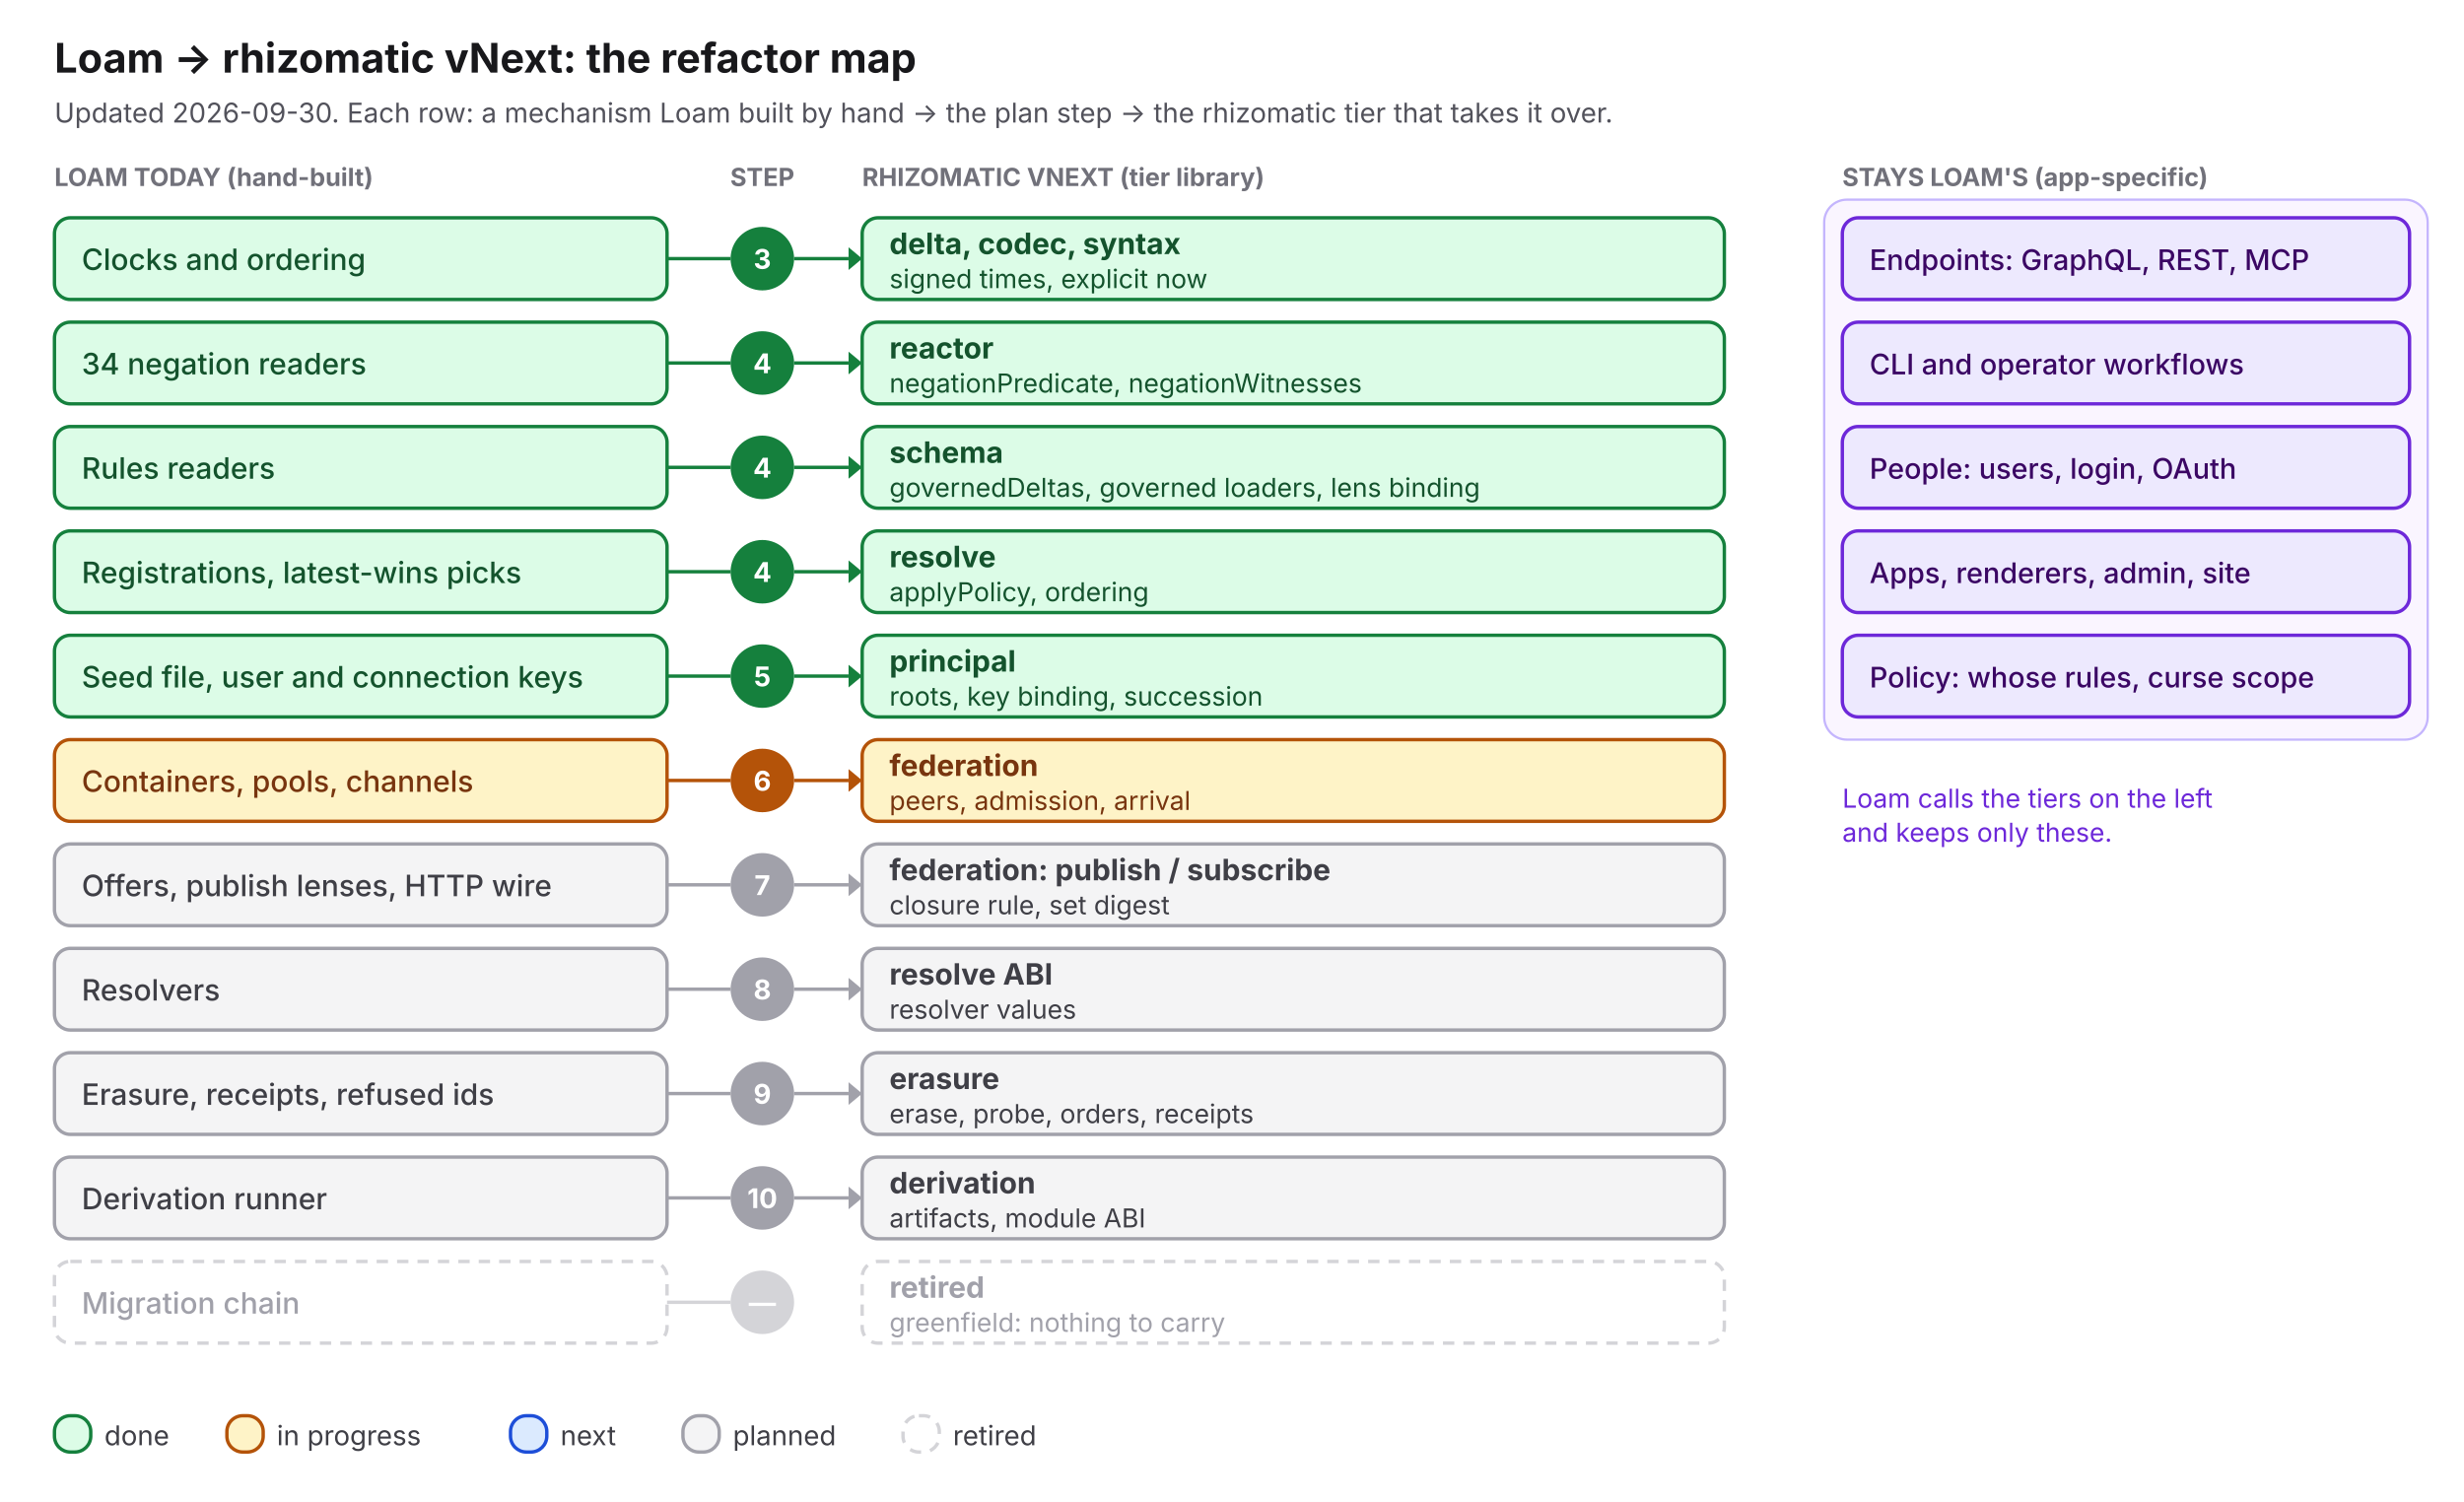
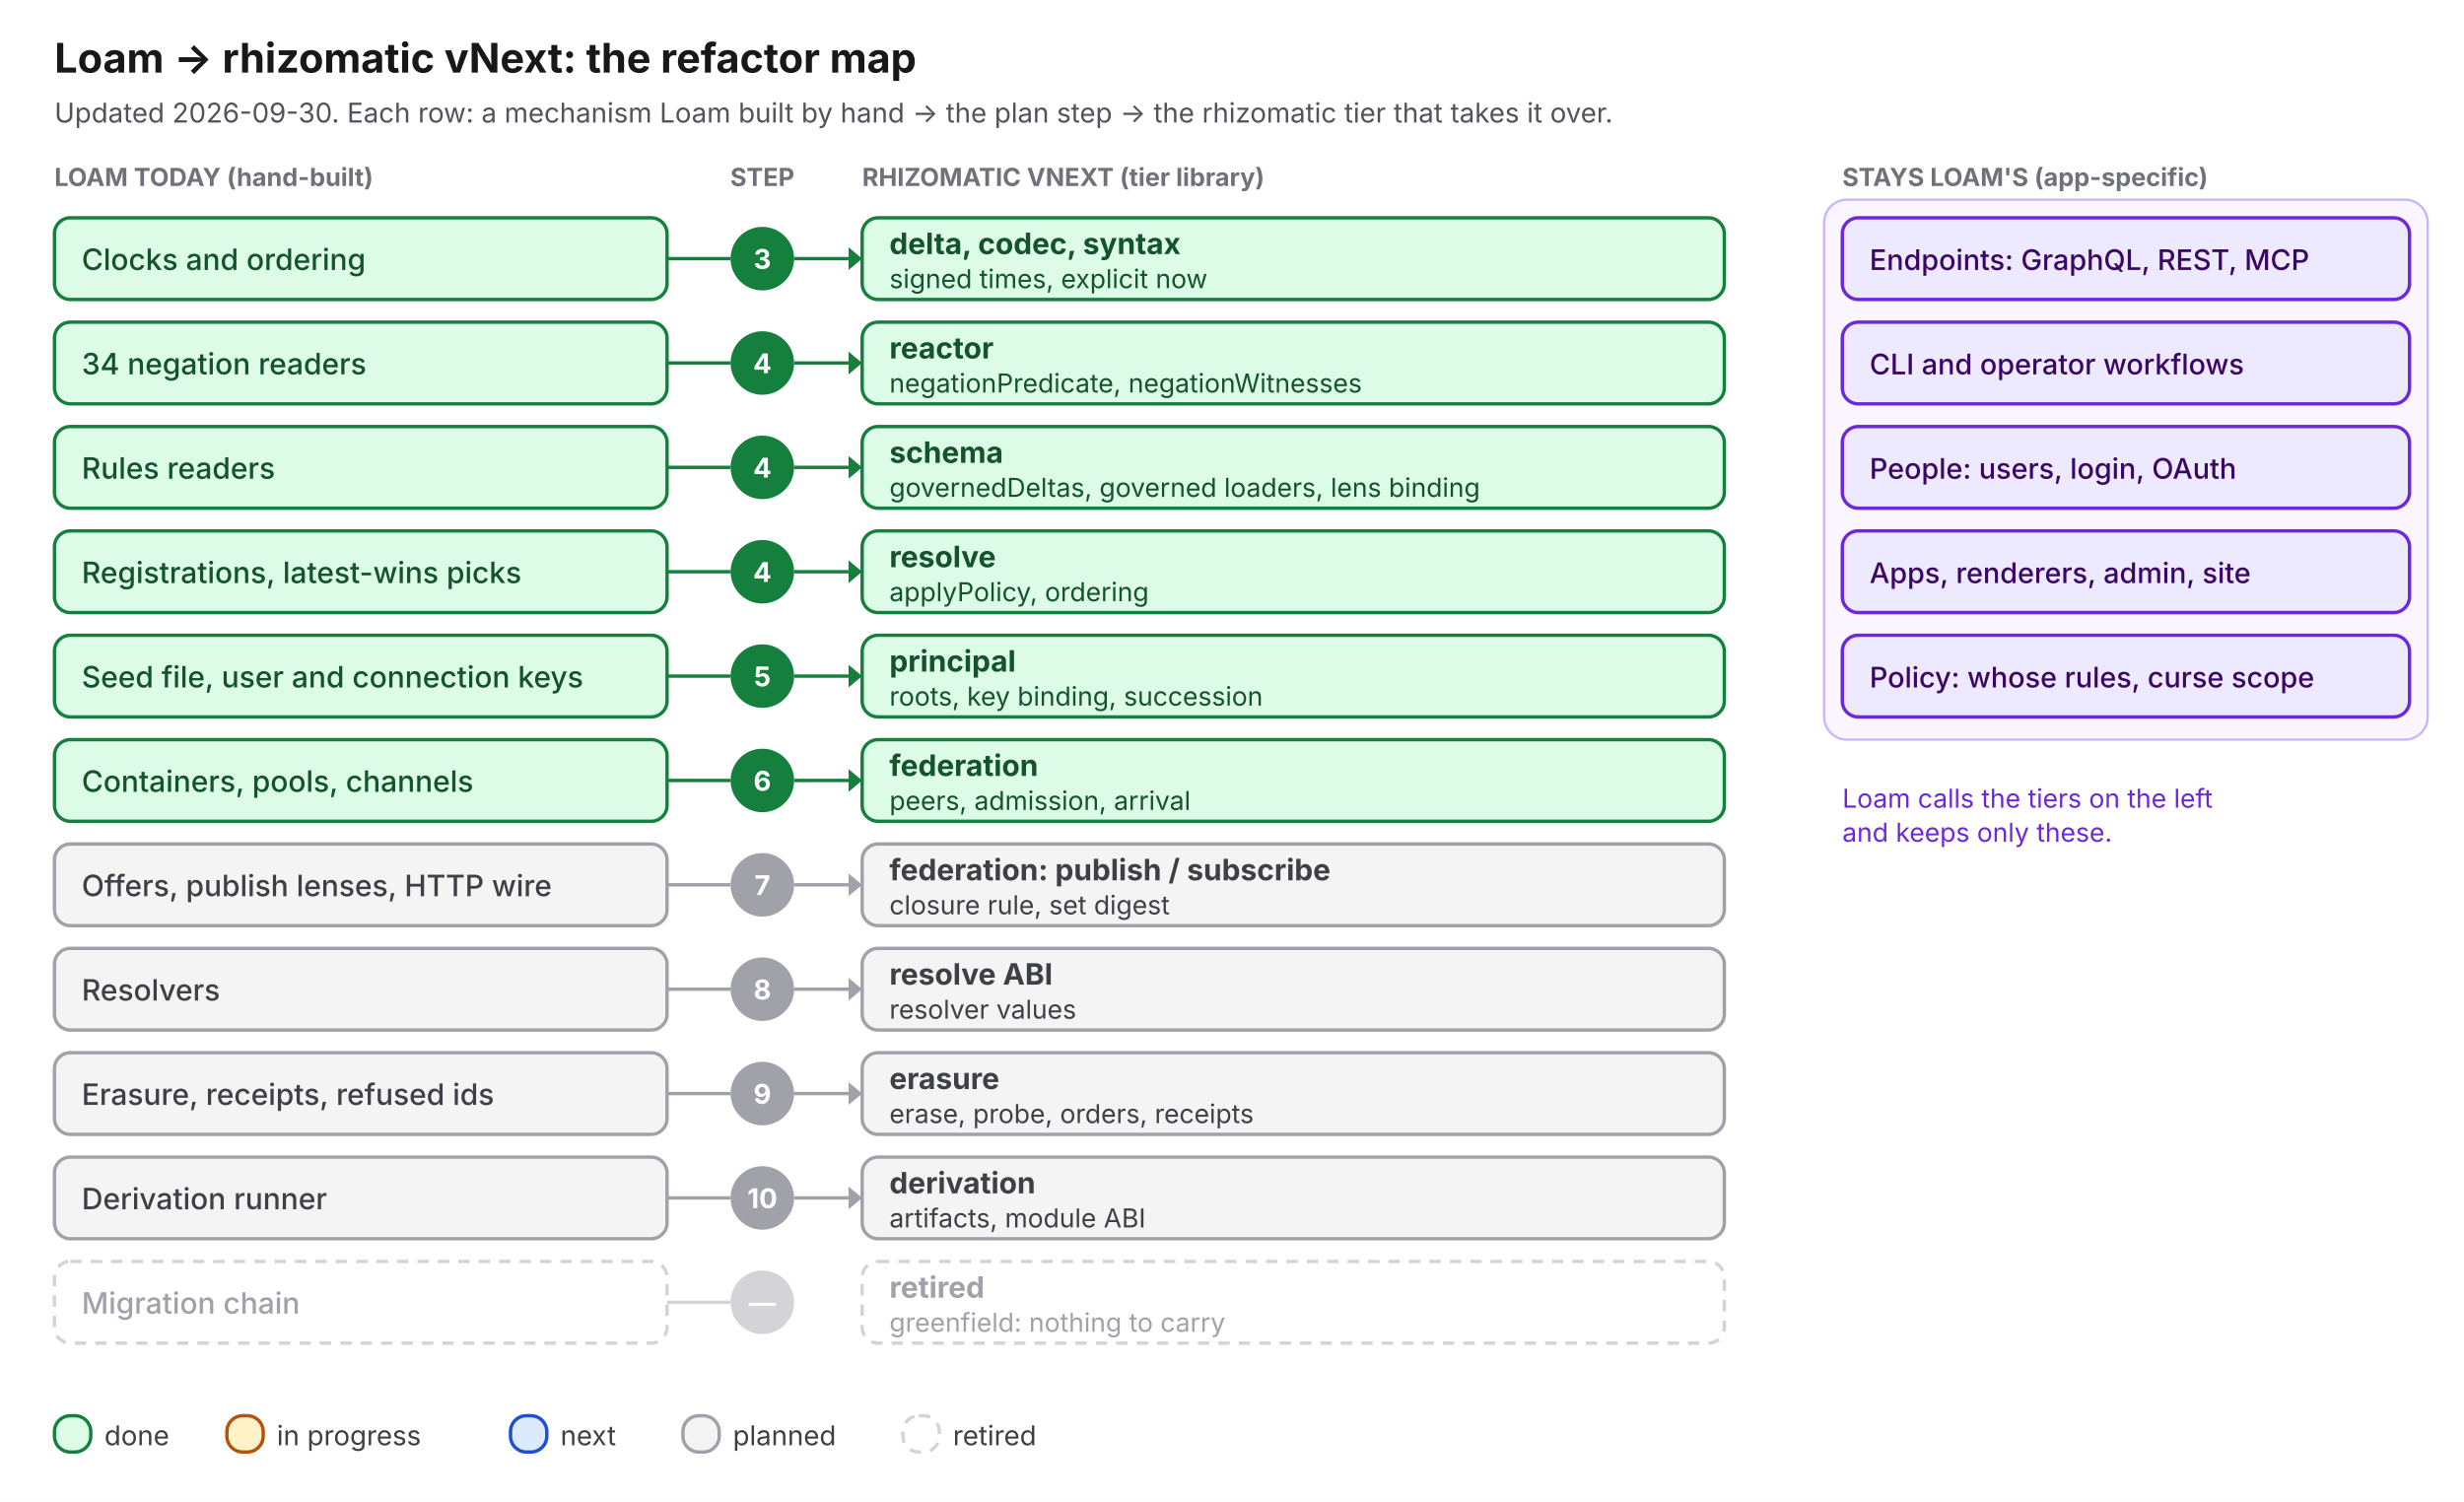
<svg xmlns="http://www.w3.org/2000/svg" width="1086" height="662" viewBox="0 0 1086 662">
  <rect width="1086" height="662" fill="#ffffff" />
  <text x="24" y="32" font-family="ui-sans-serif, system-ui, -apple-system, Segoe UI, sans-serif" font-size="18" font-weight="700" fill="#18181b" text-anchor="start">Loam → rhizomatic vNext: the refactor map</text>
  <text x="24" y="54" font-family="ui-sans-serif, system-ui, -apple-system, Segoe UI, sans-serif" font-size="12" font-weight="400" fill="#52525b" text-anchor="start">Updated 2026-09-30. Each row: a mechanism Loam built by hand → the plan step → the rhizomatic tier that takes it over.</text>
  <text x="24" y="82" font-family="ui-sans-serif, system-ui, -apple-system, Segoe UI, sans-serif" font-size="11" font-weight="700" fill="#71717a" text-anchor="start">LOAM TODAY (hand-built)</text>
  <text x="336" y="82" font-family="ui-sans-serif, system-ui, -apple-system, Segoe UI, sans-serif" font-size="11" font-weight="700" fill="#71717a" text-anchor="middle">STEP</text>
  <text x="380" y="82" font-family="ui-sans-serif, system-ui, -apple-system, Segoe UI, sans-serif" font-size="11" font-weight="700" fill="#71717a" text-anchor="start">RHIZOMATIC VNEXT (tier library)</text>
  <text x="812" y="82" font-family="ui-sans-serif, system-ui, -apple-system, Segoe UI, sans-serif" font-size="11" font-weight="700" fill="#71717a" text-anchor="start">STAYS LOAM'S (app-specific)</text>
  <rect x="24" y="96" width="270" height="36" rx="7" fill="#dcfce7" stroke="#15803d" stroke-width="1.5" />
  <text x="36" y="119" font-family="ui-sans-serif, system-ui, -apple-system, Segoe UI, sans-serif" font-size="13" font-weight="500" fill="#14532d" text-anchor="start">Clocks and ordering</text>
  <circle cx="336" cy="114" r="14" fill="#15803d" />
  <text x="336" y="118.5" font-family="ui-sans-serif, system-ui, -apple-system, Segoe UI, sans-serif" font-size="12" font-weight="700" fill="#ffffff" text-anchor="middle">3</text>
  <line x1="294" y1="114" x2="322" y2="114" stroke="#15803d" stroke-width="1.5" />
  <line x1="350" y1="114" x2="374" y2="114" stroke="#15803d" stroke-width="1.5" />
  <path d="M 374 109 L 380 114 L 374 119 Z" fill="#15803d" />
  <rect x="380" y="96" width="380" height="36" rx="7" fill="#dcfce7" stroke="#15803d" stroke-width="1.5" />
  <text x="392" y="112" font-family="ui-sans-serif, system-ui, -apple-system, Segoe UI, sans-serif" font-size="13" font-weight="700" fill="#14532d" text-anchor="start">delta, codec, syntax</text>
  <text x="392" y="127" font-family="ui-sans-serif, system-ui, -apple-system, Segoe UI, sans-serif" font-size="11.5" font-weight="400" fill="#14532d" text-anchor="start">signed times, explicit now</text>
  <rect x="24" y="142" width="270" height="36" rx="7" fill="#dcfce7" stroke="#15803d" stroke-width="1.5" />
  <text x="36" y="165" font-family="ui-sans-serif, system-ui, -apple-system, Segoe UI, sans-serif" font-size="13" font-weight="500" fill="#14532d" text-anchor="start">34 negation readers</text>
  <circle cx="336" cy="160" r="14" fill="#15803d" />
  <text x="336" y="164.5" font-family="ui-sans-serif, system-ui, -apple-system, Segoe UI, sans-serif" font-size="12" font-weight="700" fill="#ffffff" text-anchor="middle">4</text>
  <line x1="294" y1="160" x2="322" y2="160" stroke="#15803d" stroke-width="1.5" />
  <line x1="350" y1="160" x2="374" y2="160" stroke="#15803d" stroke-width="1.5" />
  <path d="M 374 155 L 380 160 L 374 165 Z" fill="#15803d" />
  <rect x="380" y="142" width="380" height="36" rx="7" fill="#dcfce7" stroke="#15803d" stroke-width="1.5" />
  <text x="392" y="158" font-family="ui-sans-serif, system-ui, -apple-system, Segoe UI, sans-serif" font-size="13" font-weight="700" fill="#14532d" text-anchor="start">reactor</text>
  <text x="392" y="173" font-family="ui-sans-serif, system-ui, -apple-system, Segoe UI, sans-serif" font-size="11.5" font-weight="400" fill="#14532d" text-anchor="start">negationPredicate, negationWitnesses</text>
  <rect x="24" y="188" width="270" height="36" rx="7" fill="#dcfce7" stroke="#15803d" stroke-width="1.5" />
  <text x="36" y="211" font-family="ui-sans-serif, system-ui, -apple-system, Segoe UI, sans-serif" font-size="13" font-weight="500" fill="#14532d" text-anchor="start">Rules readers</text>
  <circle cx="336" cy="206" r="14" fill="#15803d" />
  <text x="336" y="210.5" font-family="ui-sans-serif, system-ui, -apple-system, Segoe UI, sans-serif" font-size="12" font-weight="700" fill="#ffffff" text-anchor="middle">4</text>
  <line x1="294" y1="206" x2="322" y2="206" stroke="#15803d" stroke-width="1.5" />
  <line x1="350" y1="206" x2="374" y2="206" stroke="#15803d" stroke-width="1.5" />
  <path d="M 374 201 L 380 206 L 374 211 Z" fill="#15803d" />
  <rect x="380" y="188" width="380" height="36" rx="7" fill="#dcfce7" stroke="#15803d" stroke-width="1.5" />
  <text x="392" y="204" font-family="ui-sans-serif, system-ui, -apple-system, Segoe UI, sans-serif" font-size="13" font-weight="700" fill="#14532d" text-anchor="start">schema</text>
  <text x="392" y="219" font-family="ui-sans-serif, system-ui, -apple-system, Segoe UI, sans-serif" font-size="11.5" font-weight="400" fill="#14532d" text-anchor="start">governedDeltas, governed loaders, lens binding</text>
  <rect x="24" y="234" width="270" height="36" rx="7" fill="#dcfce7" stroke="#15803d" stroke-width="1.5" />
  <text x="36" y="257" font-family="ui-sans-serif, system-ui, -apple-system, Segoe UI, sans-serif" font-size="13" font-weight="500" fill="#14532d" text-anchor="start">Registrations, latest-wins picks</text>
  <circle cx="336" cy="252" r="14" fill="#15803d" />
  <text x="336" y="256.5" font-family="ui-sans-serif, system-ui, -apple-system, Segoe UI, sans-serif" font-size="12" font-weight="700" fill="#ffffff" text-anchor="middle">4</text>
  <line x1="294" y1="252" x2="322" y2="252" stroke="#15803d" stroke-width="1.5" />
  <line x1="350" y1="252" x2="374" y2="252" stroke="#15803d" stroke-width="1.5" />
  <path d="M 374 247 L 380 252 L 374 257 Z" fill="#15803d" />
  <rect x="380" y="234" width="380" height="36" rx="7" fill="#dcfce7" stroke="#15803d" stroke-width="1.5" />
  <text x="392" y="250" font-family="ui-sans-serif, system-ui, -apple-system, Segoe UI, sans-serif" font-size="13" font-weight="700" fill="#14532d" text-anchor="start">resolve</text>
  <text x="392" y="265" font-family="ui-sans-serif, system-ui, -apple-system, Segoe UI, sans-serif" font-size="11.5" font-weight="400" fill="#14532d" text-anchor="start">applyPolicy, ordering</text>
  <rect x="24" y="280" width="270" height="36" rx="7" fill="#dcfce7" stroke="#15803d" stroke-width="1.5" />
  <text x="36" y="303" font-family="ui-sans-serif, system-ui, -apple-system, Segoe UI, sans-serif" font-size="13" font-weight="500" fill="#14532d" text-anchor="start">Seed file, user and connection keys</text>
  <circle cx="336" cy="298" r="14" fill="#15803d" />
  <text x="336" y="302.5" font-family="ui-sans-serif, system-ui, -apple-system, Segoe UI, sans-serif" font-size="12" font-weight="700" fill="#ffffff" text-anchor="middle">5</text>
  <line x1="294" y1="298" x2="322" y2="298" stroke="#15803d" stroke-width="1.5" />
  <line x1="350" y1="298" x2="374" y2="298" stroke="#15803d" stroke-width="1.5" />
  <path d="M 374 293 L 380 298 L 374 303 Z" fill="#15803d" />
  <rect x="380" y="280" width="380" height="36" rx="7" fill="#dcfce7" stroke="#15803d" stroke-width="1.5" />
  <text x="392" y="296" font-family="ui-sans-serif, system-ui, -apple-system, Segoe UI, sans-serif" font-size="13" font-weight="700" fill="#14532d" text-anchor="start">principal</text>
  <text x="392" y="311" font-family="ui-sans-serif, system-ui, -apple-system, Segoe UI, sans-serif" font-size="11.5" font-weight="400" fill="#14532d" text-anchor="start">roots, key binding, succession</text>
-   <rect x="24" y="326" width="270" height="36" rx="7" fill="#fef3c7" stroke="#b45309" stroke-width="1.5" />
-   <text x="36" y="349" font-family="ui-sans-serif, system-ui, -apple-system, Segoe UI, sans-serif" font-size="13" font-weight="500" fill="#78350f" text-anchor="start">Containers, pools, channels</text>
-   <circle cx="336" cy="344" r="14" fill="#b45309" />
+   <rect x="24" y="326" width="270" height="36" rx="7" fill="#dcfce7" stroke="#15803d" stroke-width="1.5" />
+   <text x="36" y="349" font-family="ui-sans-serif, system-ui, -apple-system, Segoe UI, sans-serif" font-size="13" font-weight="500" fill="#14532d" text-anchor="start">Containers, pools, channels</text>
+   <circle cx="336" cy="344" r="14" fill="#15803d" />
  <text x="336" y="348.5" font-family="ui-sans-serif, system-ui, -apple-system, Segoe UI, sans-serif" font-size="12" font-weight="700" fill="#ffffff" text-anchor="middle">6</text>
-   <line x1="294" y1="344" x2="322" y2="344" stroke="#b45309" stroke-width="1.5" />
-   <line x1="350" y1="344" x2="374" y2="344" stroke="#b45309" stroke-width="1.5" />
-   <path d="M 374 339 L 380 344 L 374 349 Z" fill="#b45309" />
-   <rect x="380" y="326" width="380" height="36" rx="7" fill="#fef3c7" stroke="#b45309" stroke-width="1.5" />
-   <text x="392" y="342" font-family="ui-sans-serif, system-ui, -apple-system, Segoe UI, sans-serif" font-size="13" font-weight="700" fill="#78350f" text-anchor="start">federation</text>
-   <text x="392" y="357" font-family="ui-sans-serif, system-ui, -apple-system, Segoe UI, sans-serif" font-size="11.5" font-weight="400" fill="#78350f" text-anchor="start">peers, admission, arrival</text>
+   <line x1="294" y1="344" x2="322" y2="344" stroke="#15803d" stroke-width="1.5" />
+   <line x1="350" y1="344" x2="374" y2="344" stroke="#15803d" stroke-width="1.5" />
+   <path d="M 374 339 L 380 344 L 374 349 Z" fill="#15803d" />
+   <rect x="380" y="326" width="380" height="36" rx="7" fill="#dcfce7" stroke="#15803d" stroke-width="1.5" />
+   <text x="392" y="342" font-family="ui-sans-serif, system-ui, -apple-system, Segoe UI, sans-serif" font-size="13" font-weight="700" fill="#14532d" text-anchor="start">federation</text>
+   <text x="392" y="357" font-family="ui-sans-serif, system-ui, -apple-system, Segoe UI, sans-serif" font-size="11.5" font-weight="400" fill="#14532d" text-anchor="start">peers, admission, arrival</text>
  <rect x="24" y="372" width="270" height="36" rx="7" fill="#f4f4f5" stroke="#a1a1aa" stroke-width="1.5" />
  <text x="36" y="395" font-family="ui-sans-serif, system-ui, -apple-system, Segoe UI, sans-serif" font-size="13" font-weight="500" fill="#3f3f46" text-anchor="start">Offers, publish lenses, HTTP wire</text>
  <circle cx="336" cy="390" r="14" fill="#a1a1aa" />
  <text x="336" y="394.5" font-family="ui-sans-serif, system-ui, -apple-system, Segoe UI, sans-serif" font-size="12" font-weight="700" fill="#ffffff" text-anchor="middle">7</text>
  <line x1="294" y1="390" x2="322" y2="390" stroke="#a1a1aa" stroke-width="1.5" />
  <line x1="350" y1="390" x2="374" y2="390" stroke="#a1a1aa" stroke-width="1.5" />
  <path d="M 374 385 L 380 390 L 374 395 Z" fill="#a1a1aa" />
  <rect x="380" y="372" width="380" height="36" rx="7" fill="#f4f4f5" stroke="#a1a1aa" stroke-width="1.5" />
  <text x="392" y="388" font-family="ui-sans-serif, system-ui, -apple-system, Segoe UI, sans-serif" font-size="13" font-weight="700" fill="#3f3f46" text-anchor="start">federation: publish / subscribe</text>
  <text x="392" y="403" font-family="ui-sans-serif, system-ui, -apple-system, Segoe UI, sans-serif" font-size="11.5" font-weight="400" fill="#3f3f46" text-anchor="start">closure rule, set digest</text>
  <rect x="24" y="418" width="270" height="36" rx="7" fill="#f4f4f5" stroke="#a1a1aa" stroke-width="1.5" />
  <text x="36" y="441" font-family="ui-sans-serif, system-ui, -apple-system, Segoe UI, sans-serif" font-size="13" font-weight="500" fill="#3f3f46" text-anchor="start">Resolvers</text>
  <circle cx="336" cy="436" r="14" fill="#a1a1aa" />
  <text x="336" y="440.5" font-family="ui-sans-serif, system-ui, -apple-system, Segoe UI, sans-serif" font-size="12" font-weight="700" fill="#ffffff" text-anchor="middle">8</text>
  <line x1="294" y1="436" x2="322" y2="436" stroke="#a1a1aa" stroke-width="1.5" />
  <line x1="350" y1="436" x2="374" y2="436" stroke="#a1a1aa" stroke-width="1.5" />
  <path d="M 374 431 L 380 436 L 374 441 Z" fill="#a1a1aa" />
  <rect x="380" y="418" width="380" height="36" rx="7" fill="#f4f4f5" stroke="#a1a1aa" stroke-width="1.5" />
  <text x="392" y="434" font-family="ui-sans-serif, system-ui, -apple-system, Segoe UI, sans-serif" font-size="13" font-weight="700" fill="#3f3f46" text-anchor="start">resolve ABI</text>
  <text x="392" y="449" font-family="ui-sans-serif, system-ui, -apple-system, Segoe UI, sans-serif" font-size="11.5" font-weight="400" fill="#3f3f46" text-anchor="start">resolver values</text>
  <rect x="24" y="464" width="270" height="36" rx="7" fill="#f4f4f5" stroke="#a1a1aa" stroke-width="1.5" />
  <text x="36" y="487" font-family="ui-sans-serif, system-ui, -apple-system, Segoe UI, sans-serif" font-size="13" font-weight="500" fill="#3f3f46" text-anchor="start">Erasure, receipts, refused ids</text>
  <circle cx="336" cy="482" r="14" fill="#a1a1aa" />
  <text x="336" y="486.5" font-family="ui-sans-serif, system-ui, -apple-system, Segoe UI, sans-serif" font-size="12" font-weight="700" fill="#ffffff" text-anchor="middle">9</text>
  <line x1="294" y1="482" x2="322" y2="482" stroke="#a1a1aa" stroke-width="1.5" />
  <line x1="350" y1="482" x2="374" y2="482" stroke="#a1a1aa" stroke-width="1.5" />
  <path d="M 374 477 L 380 482 L 374 487 Z" fill="#a1a1aa" />
  <rect x="380" y="464" width="380" height="36" rx="7" fill="#f4f4f5" stroke="#a1a1aa" stroke-width="1.5" />
  <text x="392" y="480" font-family="ui-sans-serif, system-ui, -apple-system, Segoe UI, sans-serif" font-size="13" font-weight="700" fill="#3f3f46" text-anchor="start">erasure</text>
  <text x="392" y="495" font-family="ui-sans-serif, system-ui, -apple-system, Segoe UI, sans-serif" font-size="11.5" font-weight="400" fill="#3f3f46" text-anchor="start">erase, probe, orders, receipts</text>
  <rect x="24" y="510" width="270" height="36" rx="7" fill="#f4f4f5" stroke="#a1a1aa" stroke-width="1.5" />
  <text x="36" y="533" font-family="ui-sans-serif, system-ui, -apple-system, Segoe UI, sans-serif" font-size="13" font-weight="500" fill="#3f3f46" text-anchor="start">Derivation runner</text>
  <circle cx="336" cy="528" r="14" fill="#a1a1aa" />
  <text x="336" y="532.5" font-family="ui-sans-serif, system-ui, -apple-system, Segoe UI, sans-serif" font-size="12" font-weight="700" fill="#ffffff" text-anchor="middle">10</text>
  <line x1="294" y1="528" x2="322" y2="528" stroke="#a1a1aa" stroke-width="1.5" />
  <line x1="350" y1="528" x2="374" y2="528" stroke="#a1a1aa" stroke-width="1.5" />
  <path d="M 374 523 L 380 528 L 374 533 Z" fill="#a1a1aa" />
  <rect x="380" y="510" width="380" height="36" rx="7" fill="#f4f4f5" stroke="#a1a1aa" stroke-width="1.5" />
  <text x="392" y="526" font-family="ui-sans-serif, system-ui, -apple-system, Segoe UI, sans-serif" font-size="13" font-weight="700" fill="#3f3f46" text-anchor="start">derivation</text>
  <text x="392" y="541" font-family="ui-sans-serif, system-ui, -apple-system, Segoe UI, sans-serif" font-size="11.5" font-weight="400" fill="#3f3f46" text-anchor="start">artifacts, module ABI</text>
  <rect x="24" y="556" width="270" height="36" rx="7" fill="#ffffff" stroke="#d4d4d8" stroke-width="1.5" stroke-dasharray="5 4" />
  <text x="36" y="579" font-family="ui-sans-serif, system-ui, -apple-system, Segoe UI, sans-serif" font-size="13" font-weight="500" fill="#a1a1aa" text-anchor="start">Migration chain</text>
  <circle cx="336" cy="574" r="14" fill="#d4d4d8" />
  <text x="336" y="578.5" font-family="ui-sans-serif, system-ui, -apple-system, Segoe UI, sans-serif" font-size="12" font-weight="700" fill="#ffffff" text-anchor="middle">—</text>
  <line x1="294" y1="574" x2="322" y2="574" stroke="#d4d4d8" stroke-width="1.5" />
  <rect x="380" y="556" width="380" height="36" rx="7" fill="#ffffff" stroke="#d4d4d8" stroke-width="1.5" stroke-dasharray="5 4" />
  <text x="392" y="572" font-family="ui-sans-serif, system-ui, -apple-system, Segoe UI, sans-serif" font-size="13" font-weight="700" fill="#a1a1aa" text-anchor="start">retired</text>
  <text x="392" y="587" font-family="ui-sans-serif, system-ui, -apple-system, Segoe UI, sans-serif" font-size="11.5" font-weight="400" fill="#a1a1aa" text-anchor="start">greenfield: nothing to carry</text>
  <rect x="804" y="88" width="266" height="238" rx="10" fill="#faf5ff" stroke="#c4b5fd" />
  <rect x="812" y="96" width="250" height="36" rx="7" fill="#ede9fe" stroke="#6d28d9" stroke-width="1.5" />
  <text x="824" y="119" font-family="ui-sans-serif, system-ui, -apple-system, Segoe UI, sans-serif" font-size="12.5" font-weight="500" fill="#3b0764" text-anchor="start">Endpoints: GraphQL, REST, MCP</text>
  <rect x="812" y="142" width="250" height="36" rx="7" fill="#ede9fe" stroke="#6d28d9" stroke-width="1.5" />
  <text x="824" y="165" font-family="ui-sans-serif, system-ui, -apple-system, Segoe UI, sans-serif" font-size="12.5" font-weight="500" fill="#3b0764" text-anchor="start">CLI and operator workflows</text>
  <rect x="812" y="188" width="250" height="36" rx="7" fill="#ede9fe" stroke="#6d28d9" stroke-width="1.5" />
  <text x="824" y="211" font-family="ui-sans-serif, system-ui, -apple-system, Segoe UI, sans-serif" font-size="12.5" font-weight="500" fill="#3b0764" text-anchor="start">People: users, login, OAuth</text>
  <rect x="812" y="234" width="250" height="36" rx="7" fill="#ede9fe" stroke="#6d28d9" stroke-width="1.5" />
  <text x="824" y="257" font-family="ui-sans-serif, system-ui, -apple-system, Segoe UI, sans-serif" font-size="12.5" font-weight="500" fill="#3b0764" text-anchor="start">Apps, renderers, admin, site</text>
  <rect x="812" y="280" width="250" height="36" rx="7" fill="#ede9fe" stroke="#6d28d9" stroke-width="1.5" />
  <text x="824" y="303" font-family="ui-sans-serif, system-ui, -apple-system, Segoe UI, sans-serif" font-size="12.5" font-weight="500" fill="#3b0764" text-anchor="start">Policy: whose rules, curse scope</text>
  <text x="812" y="356" font-family="ui-sans-serif, system-ui, -apple-system, Segoe UI, sans-serif" font-size="11.5" font-weight="400" fill="#6d28d9" text-anchor="start">Loam calls the tiers on the left</text>
  <text x="812" y="371" font-family="ui-sans-serif, system-ui, -apple-system, Segoe UI, sans-serif" font-size="11.5" font-weight="400" fill="#6d28d9" text-anchor="start">and keeps only these.</text>
  <rect x="24" y="624" width="16" height="16" rx="7" fill="#dcfce7" stroke="#15803d" stroke-width="1.5" />
  <text x="46" y="637" font-family="ui-sans-serif, system-ui, -apple-system, Segoe UI, sans-serif" font-size="12" font-weight="400" fill="#3f3f46" text-anchor="start">done</text>
  <rect x="100" y="624" width="16" height="16" rx="7" fill="#fef3c7" stroke="#b45309" stroke-width="1.5" />
  <text x="122" y="637" font-family="ui-sans-serif, system-ui, -apple-system, Segoe UI, sans-serif" font-size="12" font-weight="400" fill="#3f3f46" text-anchor="start">in progress</text>
  <rect x="225" y="624" width="16" height="16" rx="7" fill="#dbeafe" stroke="#1d4ed8" stroke-width="1.5" />
  <text x="247" y="637" font-family="ui-sans-serif, system-ui, -apple-system, Segoe UI, sans-serif" font-size="12" font-weight="400" fill="#3f3f46" text-anchor="start">next</text>
  <rect x="301" y="624" width="16" height="16" rx="7" fill="#f4f4f5" stroke="#a1a1aa" stroke-width="1.5" />
  <text x="323" y="637" font-family="ui-sans-serif, system-ui, -apple-system, Segoe UI, sans-serif" font-size="12" font-weight="400" fill="#3f3f46" text-anchor="start">planned</text>
  <rect x="398" y="624" width="16" height="16" rx="7" fill="#ffffff" stroke="#d4d4d8" stroke-width="1.5" stroke-dasharray="5 4" />
  <text x="420" y="637" font-family="ui-sans-serif, system-ui, -apple-system, Segoe UI, sans-serif" font-size="12" font-weight="400" fill="#3f3f46" text-anchor="start">retired</text>
</svg>
